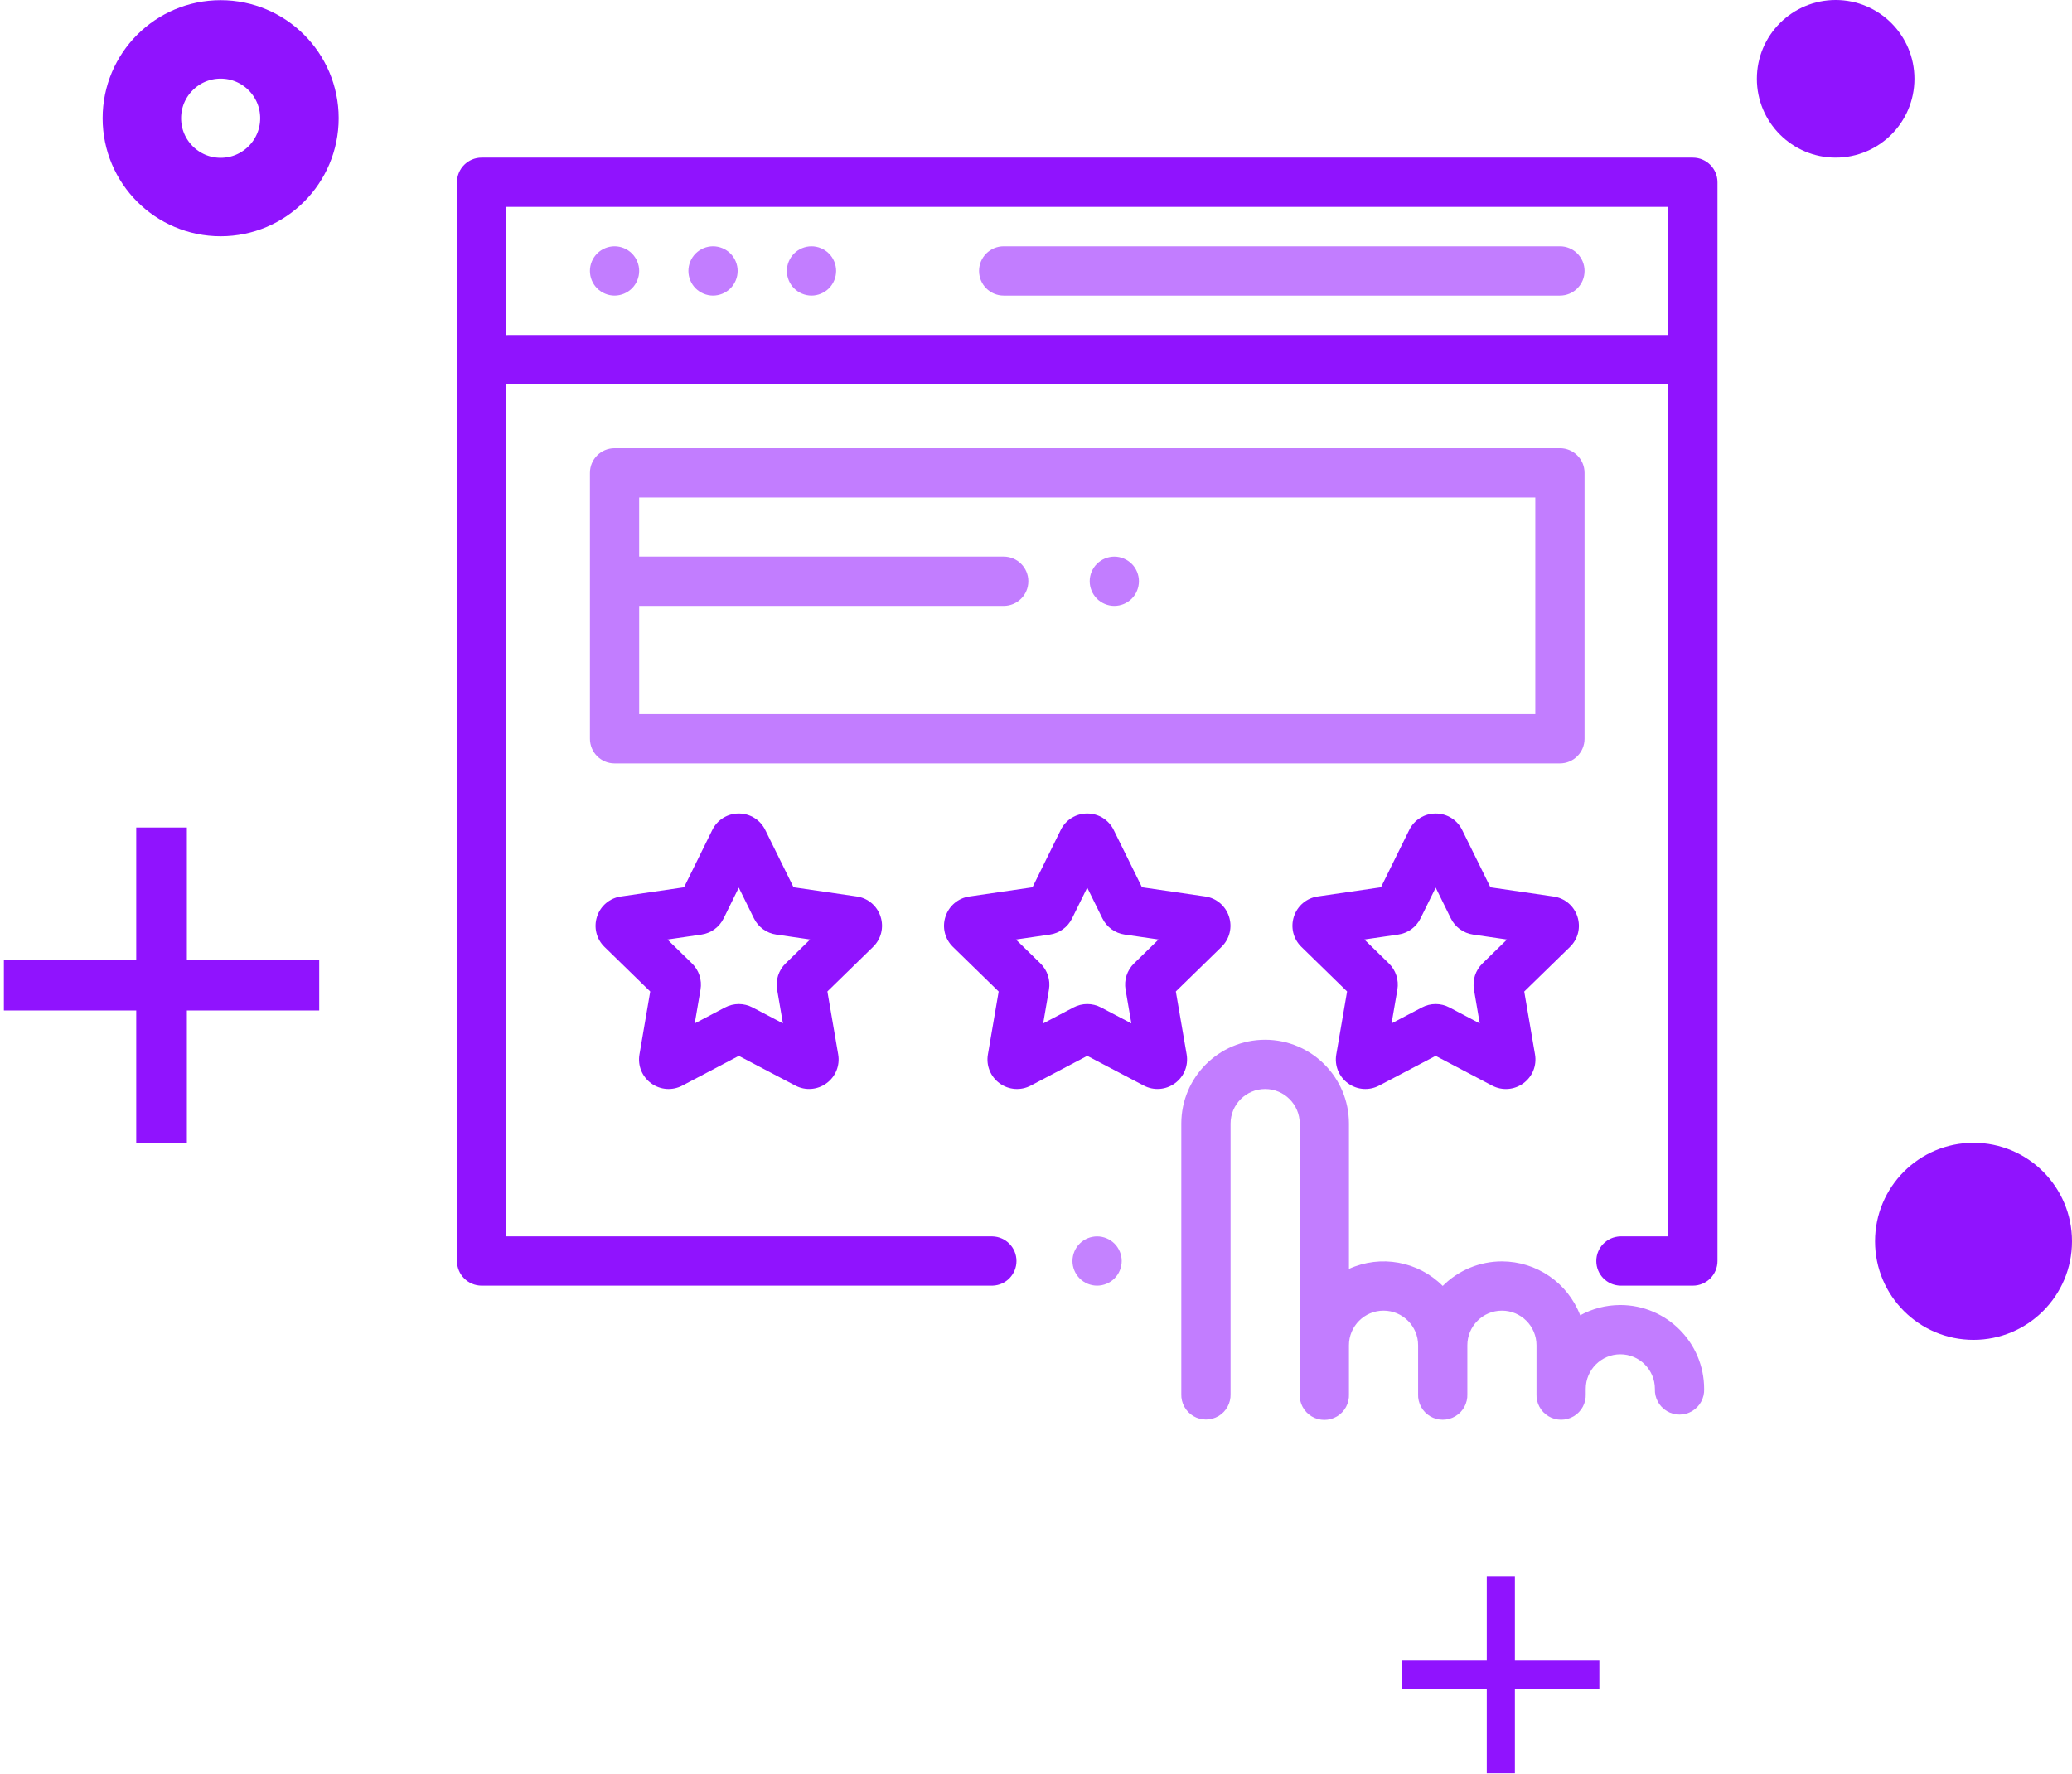
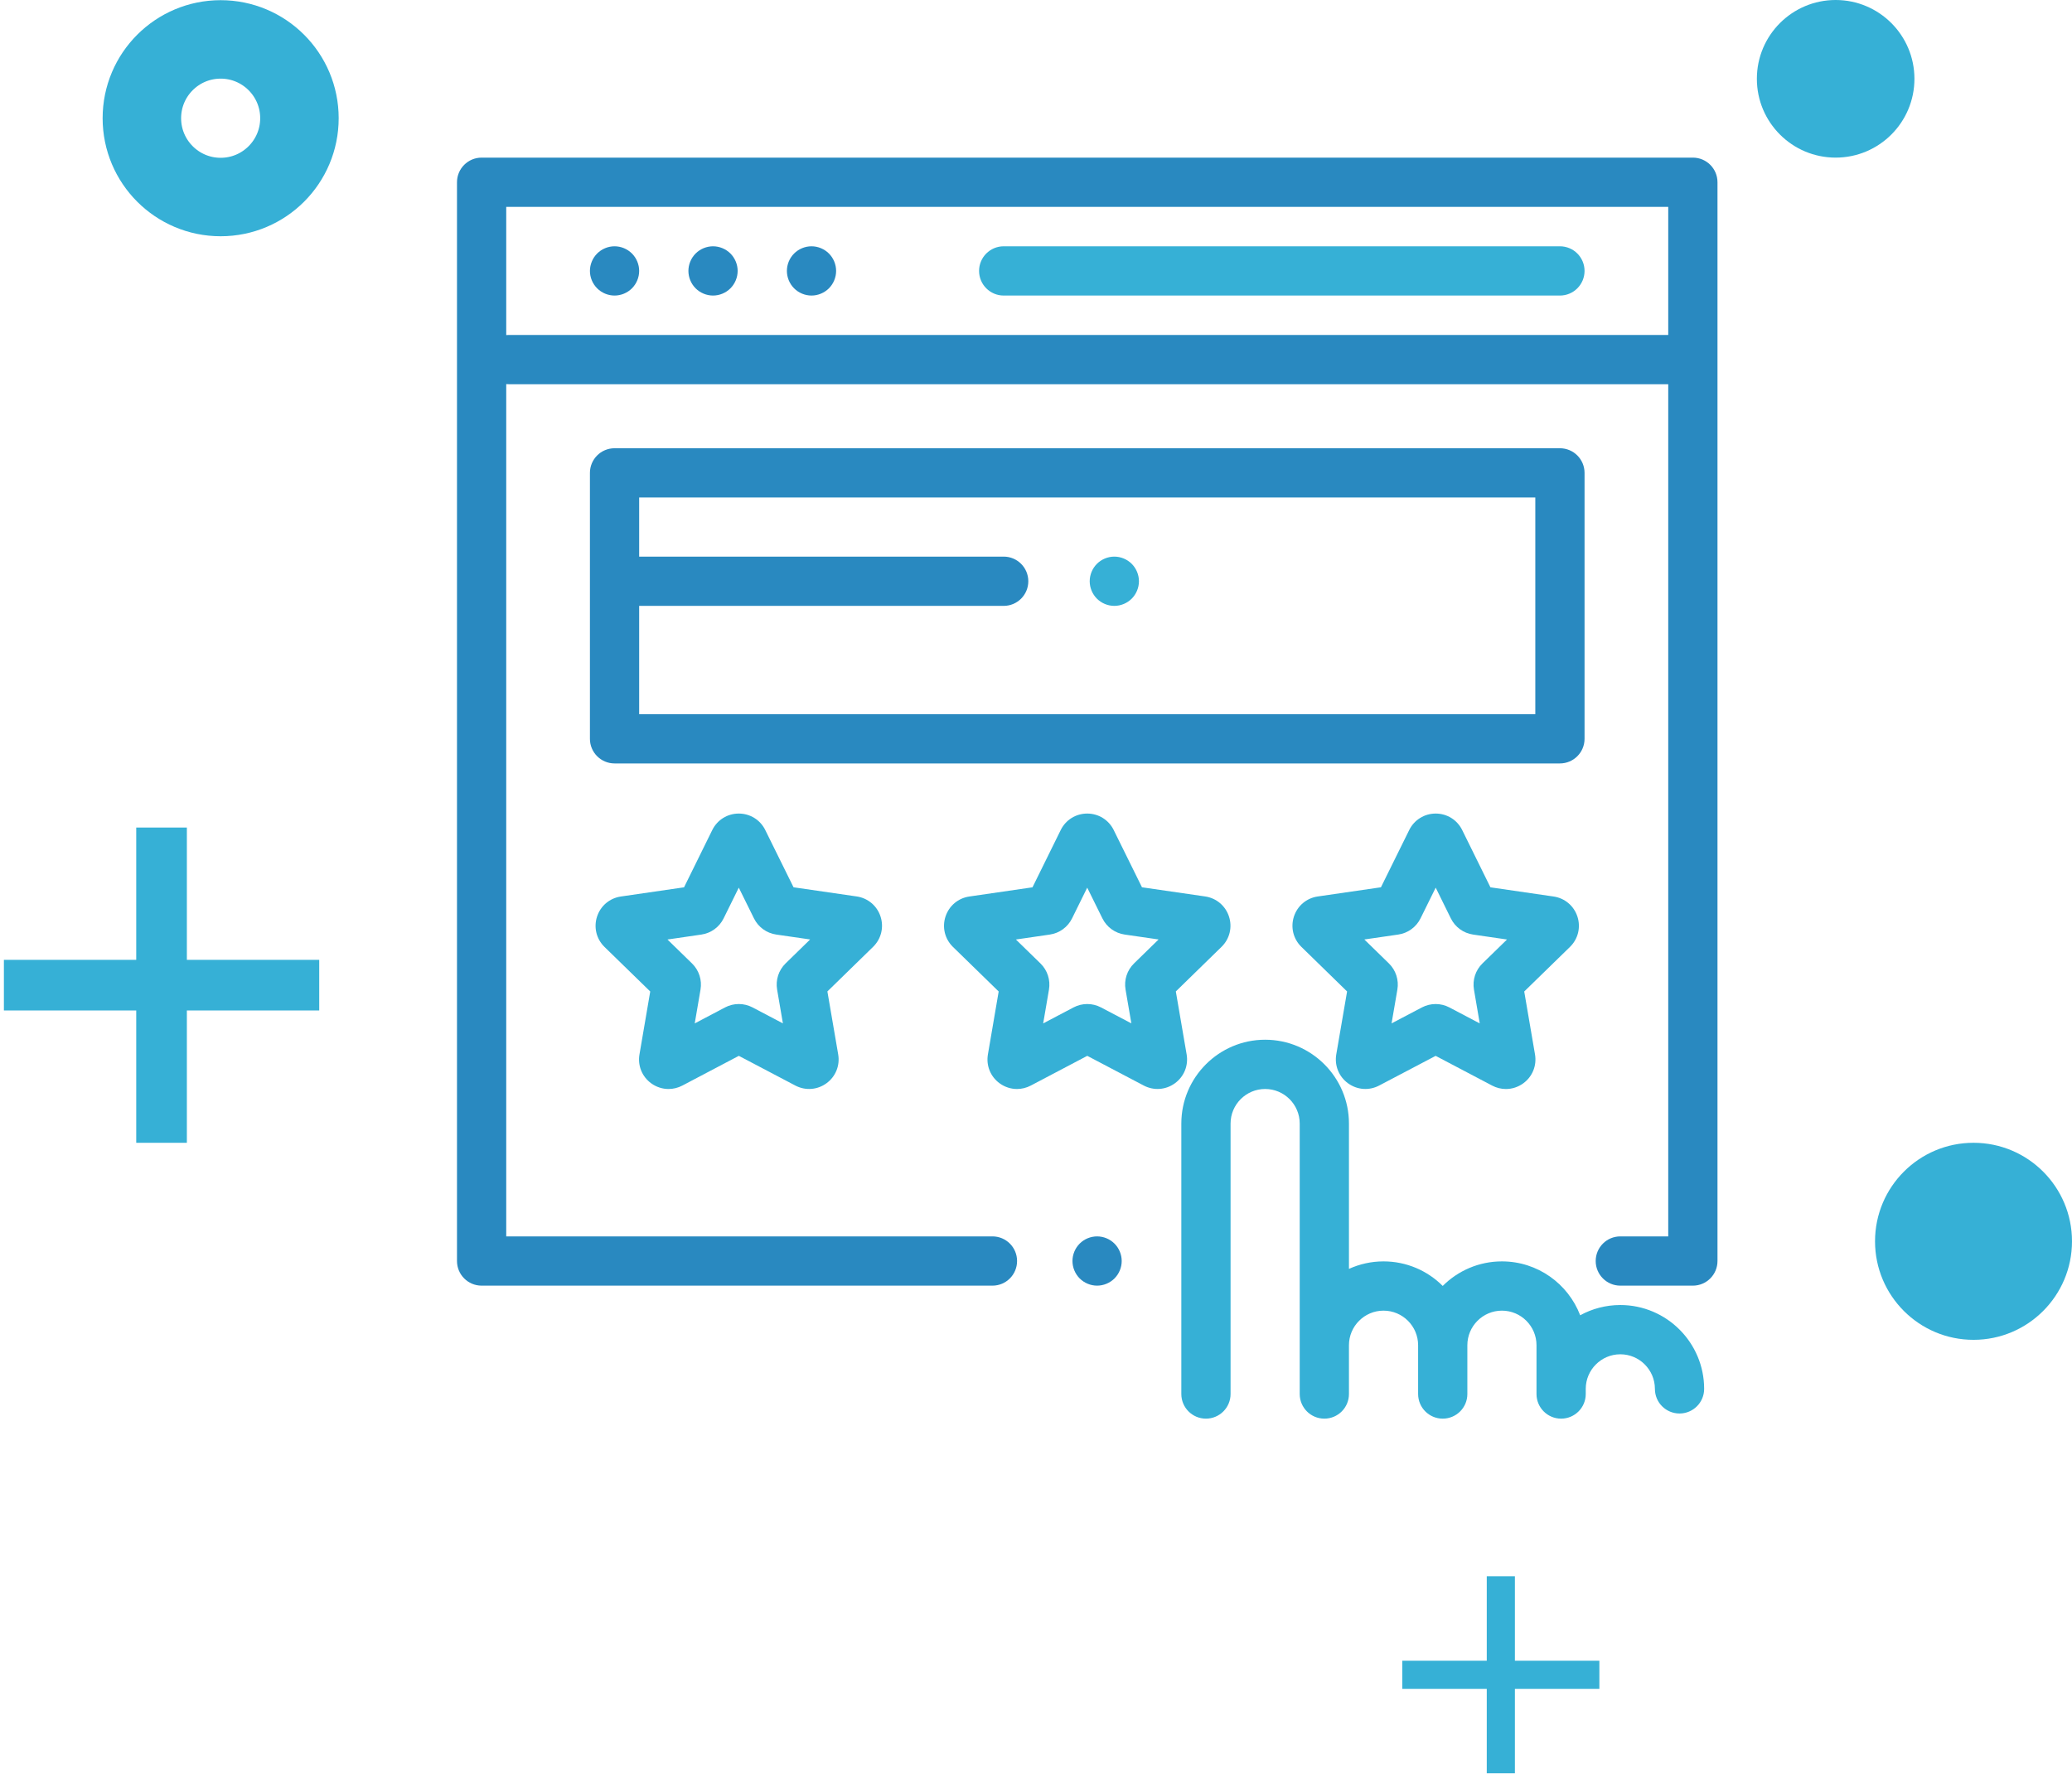
- <svg xmlns="http://www.w3.org/2000/svg" width="132" height="113">
-   <g transform="translate(-1)" fill="none" fill-rule="evenodd">
-     <g fill="#9013FE">
-       <path d="M9.679 52.733h3.226v20.09H9.679z" />
-       <path d="M21.337 61.164v3.226H1.247v-3.226z" />
-     </g>
-     <g fill="#9013FE">
-       <path d="M95.717 100.444h1.792V113h-1.792z" />
-       <path d="M102.89 105.826v1.792H90.336v-1.792z" />
-     </g>
-     <ellipse fill="#9013FE" cx="126.726" cy="79.1" rx="6.274" ry="6.278" />
-     <ellipse stroke="#9013FE" stroke-width="5" cx="15.057" cy="7.533" rx="5.019" ry="5.022" />
-     <ellipse fill="#9013FE" cx="117.943" cy="5.022" rx="5.019" ry="5.022" />
-     <g fill-rule="nonzero">
-       <path d="M108.847 10.044H31.682a1.57 1.57 0 0 0-1.569 1.57v68.742a1.57 1.57 0 0 0 1.569 1.569h32.544a1.57 1.57 0 0 0 0-3.139H33.25v-54.31c.052.005.104.007.157.007h73.871v54.303h-3.053a1.57 1.57 0 0 0 0 3.139h4.622a1.57 1.57 0 0 0 1.568-1.57v-68.74c0-.867-.702-1.57-1.568-1.57zm-1.569 11.3h-73.87c-.054 0-.106.003-.158.008v-8.169h74.028v8.161z" fill="#9013FE" />
-       <path d="M72 79.246a1.578 1.578 0 0 0-1.108-.46 1.58 1.58 0 0 0-1.11.46 1.585 1.585 0 0 0-.459 1.11c0 .412.168.817.46 1.109.291.292.696.46 1.109.46.412 0 .817-.168 1.108-.46a1.58 1.58 0 0 0 .46-1.11c0-.412-.168-.817-.46-1.109z" fill="#C482FF" />
-       <path d="M100.377 15.694H64.942a1.569 1.569 0 0 0 0 3.14h35.435a1.569 1.569 0 0 0 0-3.14zm-52.844.46a1.58 1.58 0 0 0-1.108-.46 1.58 1.58 0 0 0-1.11.46 1.585 1.585 0 0 0-.459 1.11c0 .413.168.818.46 1.11.292.291.696.46 1.109.46a1.58 1.58 0 0 0 1.108-.46c.292-.292.46-.697.46-1.11 0-.413-.168-.818-.46-1.11zm-6.273 0a1.58 1.58 0 0 0-1.11-.46 1.58 1.58 0 0 0-1.108.46c-.292.292-.46.697-.46 1.11 0 .413.168.818.46 1.11.292.291.696.46 1.109.46a1.58 1.58 0 0 0 1.109-.46c.292-.292.46-.697.46-1.11 0-.413-.168-.818-.46-1.11zm12.547 0a1.58 1.58 0 0 0-1.109-.46 1.58 1.58 0 0 0-1.109.46c-.291.292-.46.697-.46 1.11 0 .413.168.818.46 1.11.292.291.697.46 1.11.46a1.58 1.58 0 0 0 1.108-.46c.292-.292.46-.697.46-1.11 0-.413-.168-.818-.46-1.11z" fill="#C27DFF" />
-       <path d="M79.295 58.406a1.87 1.87 0 0 0-1.52-1.281l-4.024-.585-1.8-3.648a1.87 1.87 0 0 0-1.688-1.05 1.87 1.87 0 0 0-1.688 1.05l-1.799 3.65-4.024.586a1.87 1.87 0 0 0-1.519 1.283 1.873 1.873 0 0 0 .477 1.93l2.912 2.84-.686 4.011a1.873 1.873 0 0 0 .75 1.841 1.875 1.875 0 0 0 1.982.143l3.598-1.894 3.6 1.892a1.868 1.868 0 0 0 1.982-.144c.584-.424.87-1.13.749-1.842l-.689-4.01 2.911-2.841a1.873 1.873 0 0 0 .476-1.93zm-6.05 2.986a1.882 1.882 0 0 0-.54 1.667l.37 2.154-1.935-1.017a1.88 1.88 0 0 0-1.75 0l-1.933 1.018.369-2.154a1.885 1.885 0 0 0-.542-1.667l-1.564-1.525 2.16-.314a1.88 1.88 0 0 0 1.418-1.031l.966-1.96.966 1.959a1.88 1.88 0 0 0 1.418 1.03l2.16.314-1.562 1.526zm-16.148-2.986a1.87 1.87 0 0 0-1.52-1.281l-4.024-.585-1.8-3.648h-.001a1.87 1.87 0 0 0-1.687-1.05h-.001a1.87 1.87 0 0 0-1.687 1.05l-1.799 3.65-4.025.586a1.87 1.87 0 0 0-1.518 1.283 1.873 1.873 0 0 0 .477 1.93l2.912 2.84-.686 4.011a1.873 1.873 0 0 0 .75 1.841 1.875 1.875 0 0 0 1.982.143l3.598-1.894 3.6 1.892a1.868 1.868 0 0 0 1.982-.144 1.87 1.87 0 0 0 .748-1.842l-.688-4.01 2.911-2.841a1.872 1.872 0 0 0 .476-1.93zm-6.05 2.986a1.884 1.884 0 0 0-.54 1.667l.37 2.153-1.935-1.016a1.88 1.88 0 0 0-1.75 0l-1.933 1.018.369-2.154a1.885 1.885 0 0 0-.542-1.667l-1.564-1.525 2.16-.314a1.88 1.88 0 0 0 1.418-1.031l.965-1.96.967 1.959a1.88 1.88 0 0 0 1.418 1.03l2.16.314-1.562 1.526zm50.446-2.981a1.87 1.87 0 0 0-1.519-1.282l-4.024-.586-1.799-3.65a1.87 1.87 0 0 0-1.687-1.05 1.87 1.87 0 0 0-1.688 1.049l-1.8 3.649-4.025.584a1.87 1.87 0 0 0-1.52 1.282 1.873 1.873 0 0 0 .476 1.93l2.911 2.841-.688 4.011a1.872 1.872 0 0 0 .748 1.842 1.87 1.87 0 0 0 1.982.144l3.6-1.893 3.6 1.895a1.874 1.874 0 0 0 1.982-.143c.583-.424.87-1.13.748-1.842l-.686-4.01 2.912-2.84c.517-.505.7-1.244.477-1.93zm-6.051 2.983a1.884 1.884 0 0 0-.541 1.666l.368 2.154-1.931-1.017a1.88 1.88 0 0 0-1.753 0l-1.933 1.016.37-2.154a1.884 1.884 0 0 0-.541-1.667l-1.563-1.526 2.161-.314a1.88 1.88 0 0 0 1.417-1.03l.967-1.959.965 1.96a1.88 1.88 0 0 0 1.418 1.03l2.16.315-1.564 1.526z" fill="#9013FE" />
-       <path d="M100.377 28.564H40.151c-.866 0-1.568.703-1.568 1.57v16.945c0 .867.702 1.57 1.568 1.57h60.226a1.57 1.57 0 0 0 1.569-1.57V30.133a1.57 1.57 0 0 0-1.569-1.57zM98.81 45.51H41.72v-6.902h23.223a1.569 1.569 0 0 0 0-3.139H41.719v-3.766h57.09V45.51zm5.415 37.65c-.926 0-1.797.237-2.556.654a5.348 5.348 0 0 0-4.986-3.435 5.327 5.327 0 0 0-3.772 1.564 5.32 5.32 0 0 0-5.974-1.086v-9.26a5.347 5.347 0 0 0-5.34-5.342 5.347 5.347 0 0 0-5.34 5.343V88.83a1.57 1.57 0 1 0 3.138 0V71.598c0-1.215.988-2.204 2.203-2.204 1.214 0 2.203.989 2.203 2.204V88.83a1.57 1.57 0 1 0 3.136 0v-3.109c0-1.215.989-2.204 2.203-2.204 1.215 0 2.203.989 2.203 2.204v3.109a1.57 1.57 0 1 0 3.137 0v-3.109c0-1.215.988-2.204 2.203-2.204 1.214 0 2.202.989 2.202 2.204v3.109a1.57 1.57 0 1 0 3.137 0v-.328c0-1.215.988-2.204 2.203-2.204 1.215 0 2.203.989 2.203 2.204a1.57 1.57 0 1 0 3.137 0 5.347 5.347 0 0 0-5.34-5.343z" fill="#C27DFF" />
-       <path d="M73.098 35.93a1.58 1.58 0 0 0-1.109-.46 1.58 1.58 0 0 0-1.108.46c-.292.291-.46.696-.46 1.109 0 .413.168.818.46 1.11.291.291.696.46 1.108.46a1.58 1.58 0 0 0 1.11-.46 1.59 1.59 0 0 0 .459-1.11c0-.413-.168-.818-.46-1.11z" fill="#C27DFF" />
+ <svg xmlns="http://www.w3.org/2000/svg" width="132px" height="113px" viewBox="0 0 132 113" version="1.1">
+   <g id="Page-1" stroke="none" stroke-width="1" fill="none" fill-rule="evenodd">
+     <g id="Services" transform="translate(-746, -3740)">
+       <g id="section-7" transform="translate(156, 3726)">
+         <g id="brand-awareness-copy" transform="translate(589, 0)">
+           <g id="ic_quality" transform="translate(0, 14)">
+             <g id="Group-2" transform="translate(0, 52.73333)" fill="#36b0d6">
+               <rect id="Rectangle" x="9.679" y="0" width="3.226" height="20.089" />
+               <rect id="Rectangle" transform="translate(11.29245, 10.04444) rotate(90) translate(-11.29245, -10.04444) " x="9.679" y="0" width="3.226" height="20.089" />
+             </g>
+             <g id="Group-2" transform="translate(90.33962, 100.4444)" fill="#36b0d6">
+               <rect id="Rectangle" x="5.377" y="0" width="1.792" height="12.556" />
+               <rect id="Rectangle" transform="translate(6.273585, 6.636508) rotate(90) translate(-6.273585, -6.636508) " x="5.019" y="0.359" width="1.792" height="12.556" />
+             </g>
+             <ellipse id="Oval" fill="#36b0d6" cx="126.726" cy="79.1" rx="6.274" ry="6.278" />
+             <ellipse id="Oval" stroke="#36b0d6" stroke-width="5" cx="15.057" cy="7.533" rx="5.019" ry="5.022" />
+             <ellipse id="Oval" fill="#36b0d6" cx="117.943" cy="5.022" rx="5.019" ry="5.022" />
+             <g id="rating" transform="translate(30.11321, 10.04444)" fill-rule="nonzero">
+               <path d="M78.733,0 L1.568,0 C0.702,0 0,0.703 0,1.569 L0,70.311 C0,71.178 0.702,71.881 1.568,71.881 L34.113,71.881 C34.979,71.881 35.681,71.178 35.681,70.311 C35.681,69.444 34.979,68.742 34.113,68.742 L3.137,68.742 L3.137,14.431 C3.189,14.436 3.241,14.439 3.294,14.439 L77.165,14.439 L77.165,68.742 L74.112,68.742 C73.246,68.742 72.543,69.444 72.543,70.311 C72.543,71.178 73.246,71.881 74.112,71.881 L78.733,71.881 C79.6,71.881 80.302,71.178 80.302,70.311 L80.302,1.569 C80.302,0.703 79.6,0 78.733,0 Z M77.165,11.3 L3.294,11.3 C3.241,11.3 3.189,11.303 3.137,11.308 L3.137,3.139 L77.165,3.139 L77.165,11.3 Z" id="Shape" fill="#2989c0" />
+               <path d="M41.887,69.202 C41.595,68.909 41.191,68.742 40.778,68.742 C40.366,68.742 39.961,68.909 39.669,69.202 C39.378,69.494 39.21,69.898 39.21,70.311 C39.21,70.724 39.378,71.129 39.669,71.421 C39.961,71.712 40.366,71.881 40.778,71.881 C41.191,71.881 41.595,71.713 41.887,71.421 C42.179,71.129 42.347,70.724 42.347,70.311 C42.347,69.898 42.179,69.493 41.887,69.202 Z" id="Shape" fill="#2989c0" />
+               <path d="M70.264,5.65 L34.829,5.65 C33.963,5.65 33.26,6.353 33.26,7.219 C33.26,8.086 33.963,8.789 34.829,8.789 L70.264,8.789 C71.13,8.789 71.833,8.086 71.833,7.219 C71.833,6.353 71.13,5.65 70.264,5.65 Z" id="Shape" fill="#36b0d6" />
+               <path d="M17.42,6.11 C17.128,5.818 16.724,5.65 16.311,5.65 C15.899,5.65 15.494,5.818 15.202,6.11 C14.911,6.402 14.743,6.807 14.743,7.219 C14.743,7.632 14.911,8.037 15.202,8.329 C15.494,8.621 15.899,8.789 16.311,8.789 C16.724,8.789 17.128,8.621 17.42,8.329 C17.712,8.037 17.88,7.632 17.88,7.219 C17.88,6.807 17.712,6.402 17.42,6.11 Z" id="Shape" fill="#2989c0" />
+               <path d="M11.146,6.11 C10.855,5.818 10.45,5.65 10.038,5.65 C9.625,5.65 9.221,5.818 8.929,6.11 C8.637,6.402 8.469,6.807 8.469,7.219 C8.469,7.632 8.637,8.037 8.929,8.329 C9.221,8.621 9.625,8.789 10.038,8.789 C10.45,8.789 10.855,8.621 11.146,8.329 C11.438,8.037 11.606,7.632 11.606,7.219 C11.606,6.807 11.438,6.402 11.146,6.11 Z" id="Shape" fill="#2989c0" />
+               <path d="M23.694,6.11 C23.402,5.818 22.997,5.65 22.585,5.65 C22.172,5.65 21.768,5.818 21.476,6.11 C21.184,6.402 21.017,6.807 21.017,7.219 C21.017,7.632 21.184,8.037 21.476,8.329 C21.768,8.621 22.172,8.789 22.585,8.789 C22.997,8.789 23.402,8.621 23.694,8.329 C23.985,8.037 24.153,7.632 24.153,7.219 C24.153,6.807 23.985,6.402 23.694,6.11 Z" id="Shape" fill="#2989c0" />
+               <path d="M49.182,48.362 C48.959,47.675 48.376,47.184 47.662,47.08 L43.638,46.496 L41.837,42.848 C41.837,42.847 41.837,42.847 41.837,42.847 C41.517,42.2 40.871,41.798 40.15,41.798 C40.15,41.798 40.149,41.798 40.149,41.798 C39.427,41.798 38.781,42.201 38.462,42.848 L36.663,46.498 L32.638,47.084 C31.924,47.188 31.343,47.68 31.12,48.366 C30.897,49.053 31.08,49.793 31.597,50.297 L34.509,53.136 L33.823,57.148 C33.701,57.859 33.988,58.565 34.572,58.989 C34.902,59.228 35.288,59.35 35.676,59.35 C35.975,59.35 36.276,59.278 36.554,59.132 L40.153,57.237 L43.753,59.13 C44.392,59.466 45.151,59.411 45.735,58.986 C46.319,58.562 46.605,57.856 46.483,57.144 L45.795,53.133 L48.706,50.292 C49.223,49.788 49.405,49.048 49.182,48.362 Z M43.133,51.347 C42.688,51.781 42.486,52.405 42.592,53.014 L42.962,55.168 L41.027,54.151 C40.478,53.863 39.824,53.864 39.277,54.152 L37.344,55.17 L37.713,53.016 C37.817,52.405 37.615,51.782 37.171,51.349 L35.607,49.824 L37.767,49.509 C38.381,49.42 38.911,49.034 39.184,48.478 L40.15,46.519 L41.117,48.477 C41.391,49.033 41.921,49.419 42.535,49.508 L44.696,49.821 L43.133,51.347 Z" id="Shape" fill="#36b0d6" />
+               <path d="M26.984,48.362 C26.76,47.675 26.178,47.184 25.464,47.08 L21.44,46.496 L19.639,42.848 C19.639,42.847 19.639,42.847 19.639,42.847 C19.319,42.2 18.673,41.798 17.952,41.798 C17.951,41.798 17.951,41.798 17.951,41.798 C17.229,41.798 16.583,42.201 16.263,42.848 L14.465,46.498 L10.44,47.084 C9.726,47.188 9.144,47.68 8.922,48.366 C8.699,49.053 8.882,49.793 9.398,50.297 L12.311,53.136 L11.625,57.148 C11.503,57.859 11.79,58.565 12.374,58.989 C12.704,59.228 13.09,59.35 13.478,59.35 C13.777,59.35 14.078,59.278 14.356,59.132 L17.955,57.237 L21.555,59.13 C22.194,59.466 22.953,59.411 23.537,58.986 C24.121,58.562 24.407,57.856 24.285,57.144 L23.597,53.133 L26.508,50.292 C27.024,49.788 27.207,49.048 26.984,48.362 Z M20.934,51.347 C20.491,51.78 20.289,52.403 20.394,53.014 L20.763,55.168 L18.829,54.151 C18.28,53.863 17.625,53.864 17.078,54.152 L15.146,55.17 L15.514,53.016 C15.619,52.405 15.417,51.782 14.973,51.349 L13.409,49.824 L15.569,49.509 C16.183,49.42 16.713,49.034 16.986,48.478 L17.952,46.519 L18.919,48.477 C19.193,49.033 19.723,49.419 20.336,49.508 L22.498,49.821 L20.934,51.347 Z" id="Shape" fill="#36b0d6" />
+               <path d="M71.38,48.367 C71.158,47.68 70.576,47.188 69.861,47.084 L65.837,46.498 L64.038,42.848 C63.719,42.201 63.073,41.799 62.351,41.798 C62.351,41.798 62.351,41.798 62.35,41.798 C61.629,41.798 60.983,42.2 60.663,42.847 C60.663,42.847 60.663,42.848 60.663,42.848 L58.862,46.496 L54.838,47.081 C54.123,47.184 53.541,47.675 53.318,48.362 C53.095,49.049 53.277,49.788 53.794,50.293 L56.705,53.134 L56.016,57.145 C55.895,57.856 56.181,58.562 56.765,58.986 C57.349,59.411 58.108,59.466 58.747,59.13 L62.347,57.238 L65.946,59.132 C66.224,59.279 66.524,59.351 66.823,59.351 C67.212,59.351 67.598,59.229 67.928,58.989 C68.511,58.565 68.798,57.86 68.677,57.148 L67.99,53.137 L70.903,50.297 C71.42,49.793 71.603,49.053 71.38,48.367 Z M65.329,51.349 C64.885,51.782 64.683,52.405 64.788,53.016 L65.156,55.17 L63.224,54.153 C62.95,54.008 62.649,53.936 62.348,53.936 C62.047,53.936 61.747,54.008 61.472,54.152 L59.539,55.168 L59.909,53.014 C60.013,52.403 59.811,51.78 59.368,51.347 L57.804,49.822 L59.966,49.508 C60.579,49.419 61.109,49.034 61.383,48.478 L62.35,46.519 L63.315,48.478 C63.589,49.034 64.119,49.42 64.732,49.509 L66.893,49.824 L65.329,51.349 Z" id="Shape" fill="#36b0d6" />
+               <path d="M70.264,18.519 L10.038,18.519 C9.172,18.519 8.469,19.222 8.469,20.089 L8.469,37.035 C8.469,37.902 9.172,38.604 10.038,38.604 L70.264,38.604 C71.13,38.604 71.833,37.902 71.833,37.035 L71.833,20.089 C71.833,19.222 71.13,18.519 70.264,18.519 Z M68.696,35.465 L11.606,35.465 L11.606,28.564 L34.829,28.564 C35.695,28.564 36.397,27.861 36.397,26.994 C36.397,26.128 35.695,25.425 34.829,25.425 L11.606,25.425 L11.606,21.658 L68.696,21.658 L68.696,35.465 Z" id="Shape" fill="#2989c0" />
+               <path d="M74.112,73.116 C73.186,73.116 72.315,73.353 71.555,73.769 C70.786,71.763 68.842,70.335 66.569,70.335 C65.098,70.335 63.765,70.933 62.798,71.899 C61.832,70.933 60.498,70.335 59.027,70.335 C58.242,70.335 57.496,70.507 56.824,70.813 L56.824,61.553 C56.824,58.607 54.429,56.21 51.484,56.21 C48.54,56.21 46.145,58.607 46.145,61.553 L46.145,78.786 C46.145,79.653 46.847,80.356 47.713,80.356 C48.579,80.356 49.282,79.653 49.282,78.786 L49.282,61.553 C49.282,60.338 50.27,59.349 51.484,59.349 C52.699,59.349 53.687,60.338 53.687,61.553 L53.687,78.786 C53.687,79.653 54.39,80.356 55.256,80.356 C56.122,80.356 56.824,79.653 56.824,78.786 L56.824,75.678 C56.824,74.463 57.812,73.474 59.027,73.474 C60.241,73.474 61.23,74.463 61.23,75.678 L61.23,78.786 C61.23,79.653 61.932,80.356 62.798,80.356 C63.664,80.356 64.367,79.653 64.367,78.786 L64.367,75.678 C64.367,74.463 65.355,73.474 66.569,73.474 C67.784,73.474 68.772,74.463 68.772,75.678 L68.772,78.786 C68.772,79.653 69.474,80.356 70.341,80.356 C71.207,80.356 71.909,79.653 71.909,78.786 L71.909,78.459 C71.909,77.244 72.897,76.255 74.112,76.255 C75.326,76.255 76.315,77.244 76.315,78.459 C76.315,79.326 77.017,80.028 77.883,80.028 C78.749,80.028 79.452,79.326 79.452,78.459 C79.452,75.513 77.056,73.116 74.112,73.116 Z" id="Shape" fill="#36b0d6" />
+               <path d="M42.985,25.885 C42.693,25.593 42.289,25.425 41.876,25.425 C41.464,25.425 41.059,25.593 40.767,25.885 C40.476,26.177 40.308,26.582 40.308,26.994 C40.308,27.407 40.475,27.812 40.767,28.104 C41.059,28.396 41.464,28.564 41.876,28.564 C42.289,28.564 42.693,28.396 42.985,28.104 C43.277,27.812 43.445,27.407 43.445,26.994 C43.445,26.582 43.277,26.177 42.985,25.885 Z" id="Shape" fill="#36b0d6" />
+             </g>
+           </g>
+         </g>
+       </g>
    </g>
  </g>
</svg>
